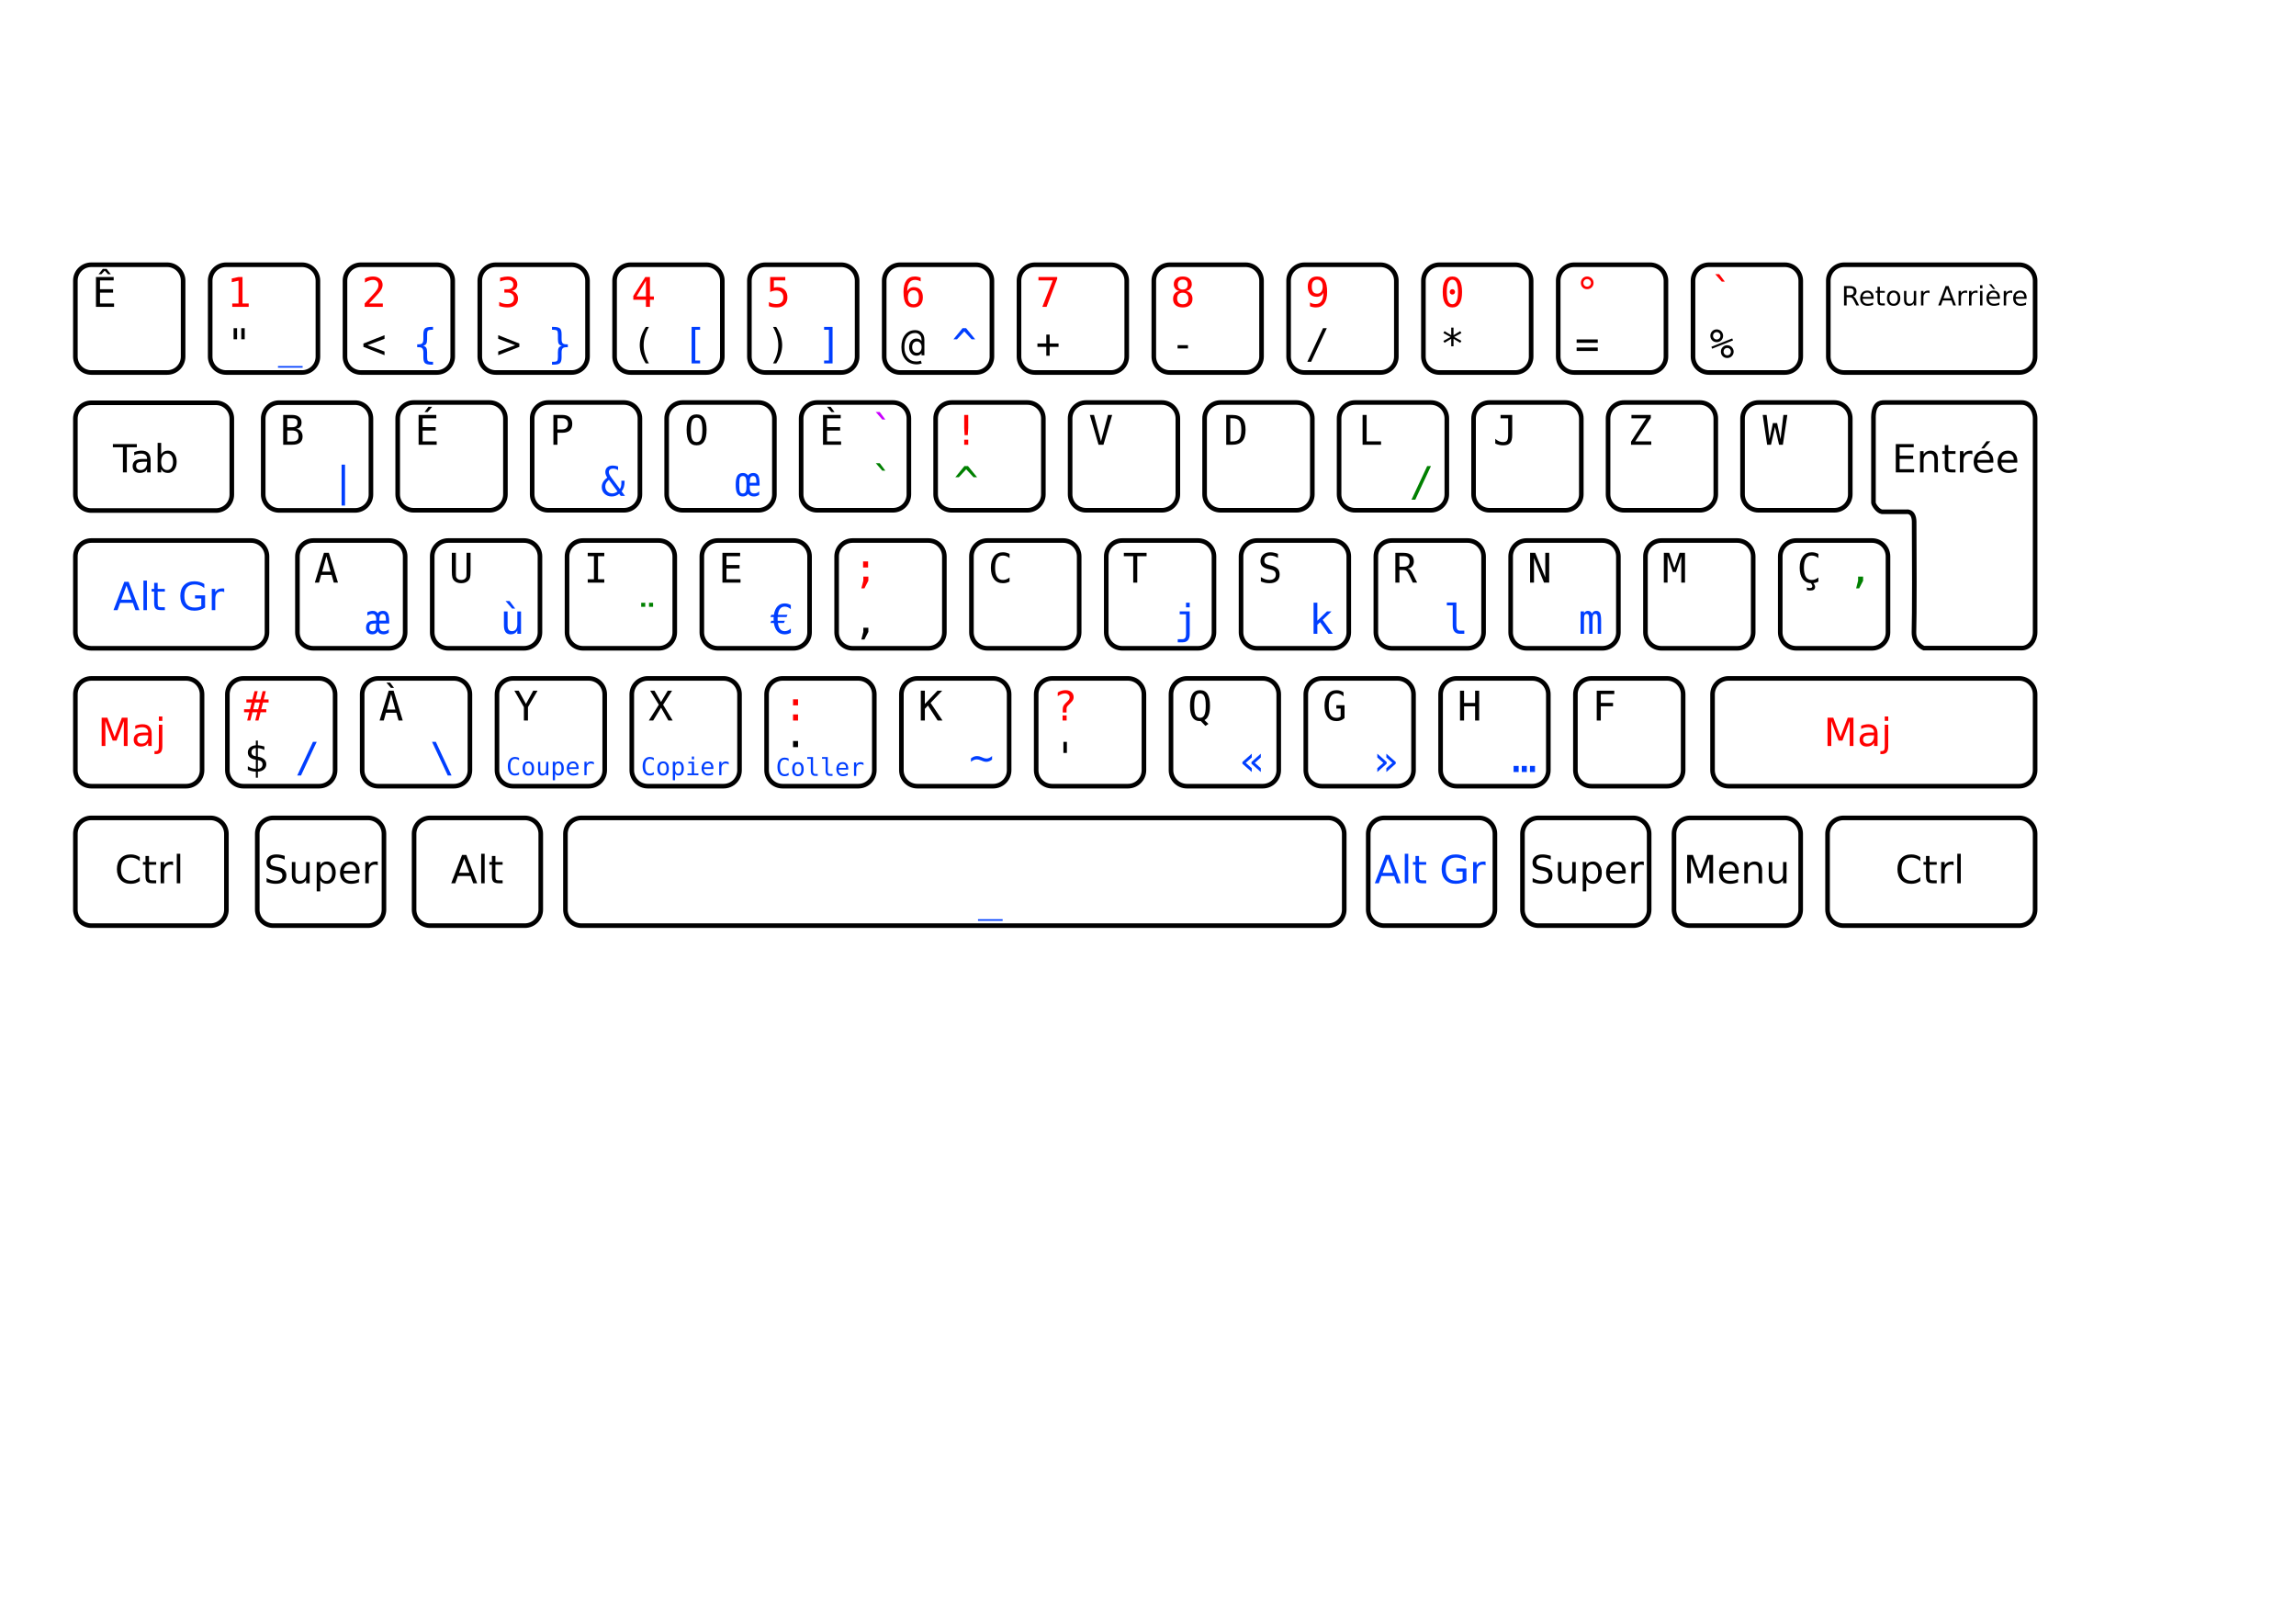
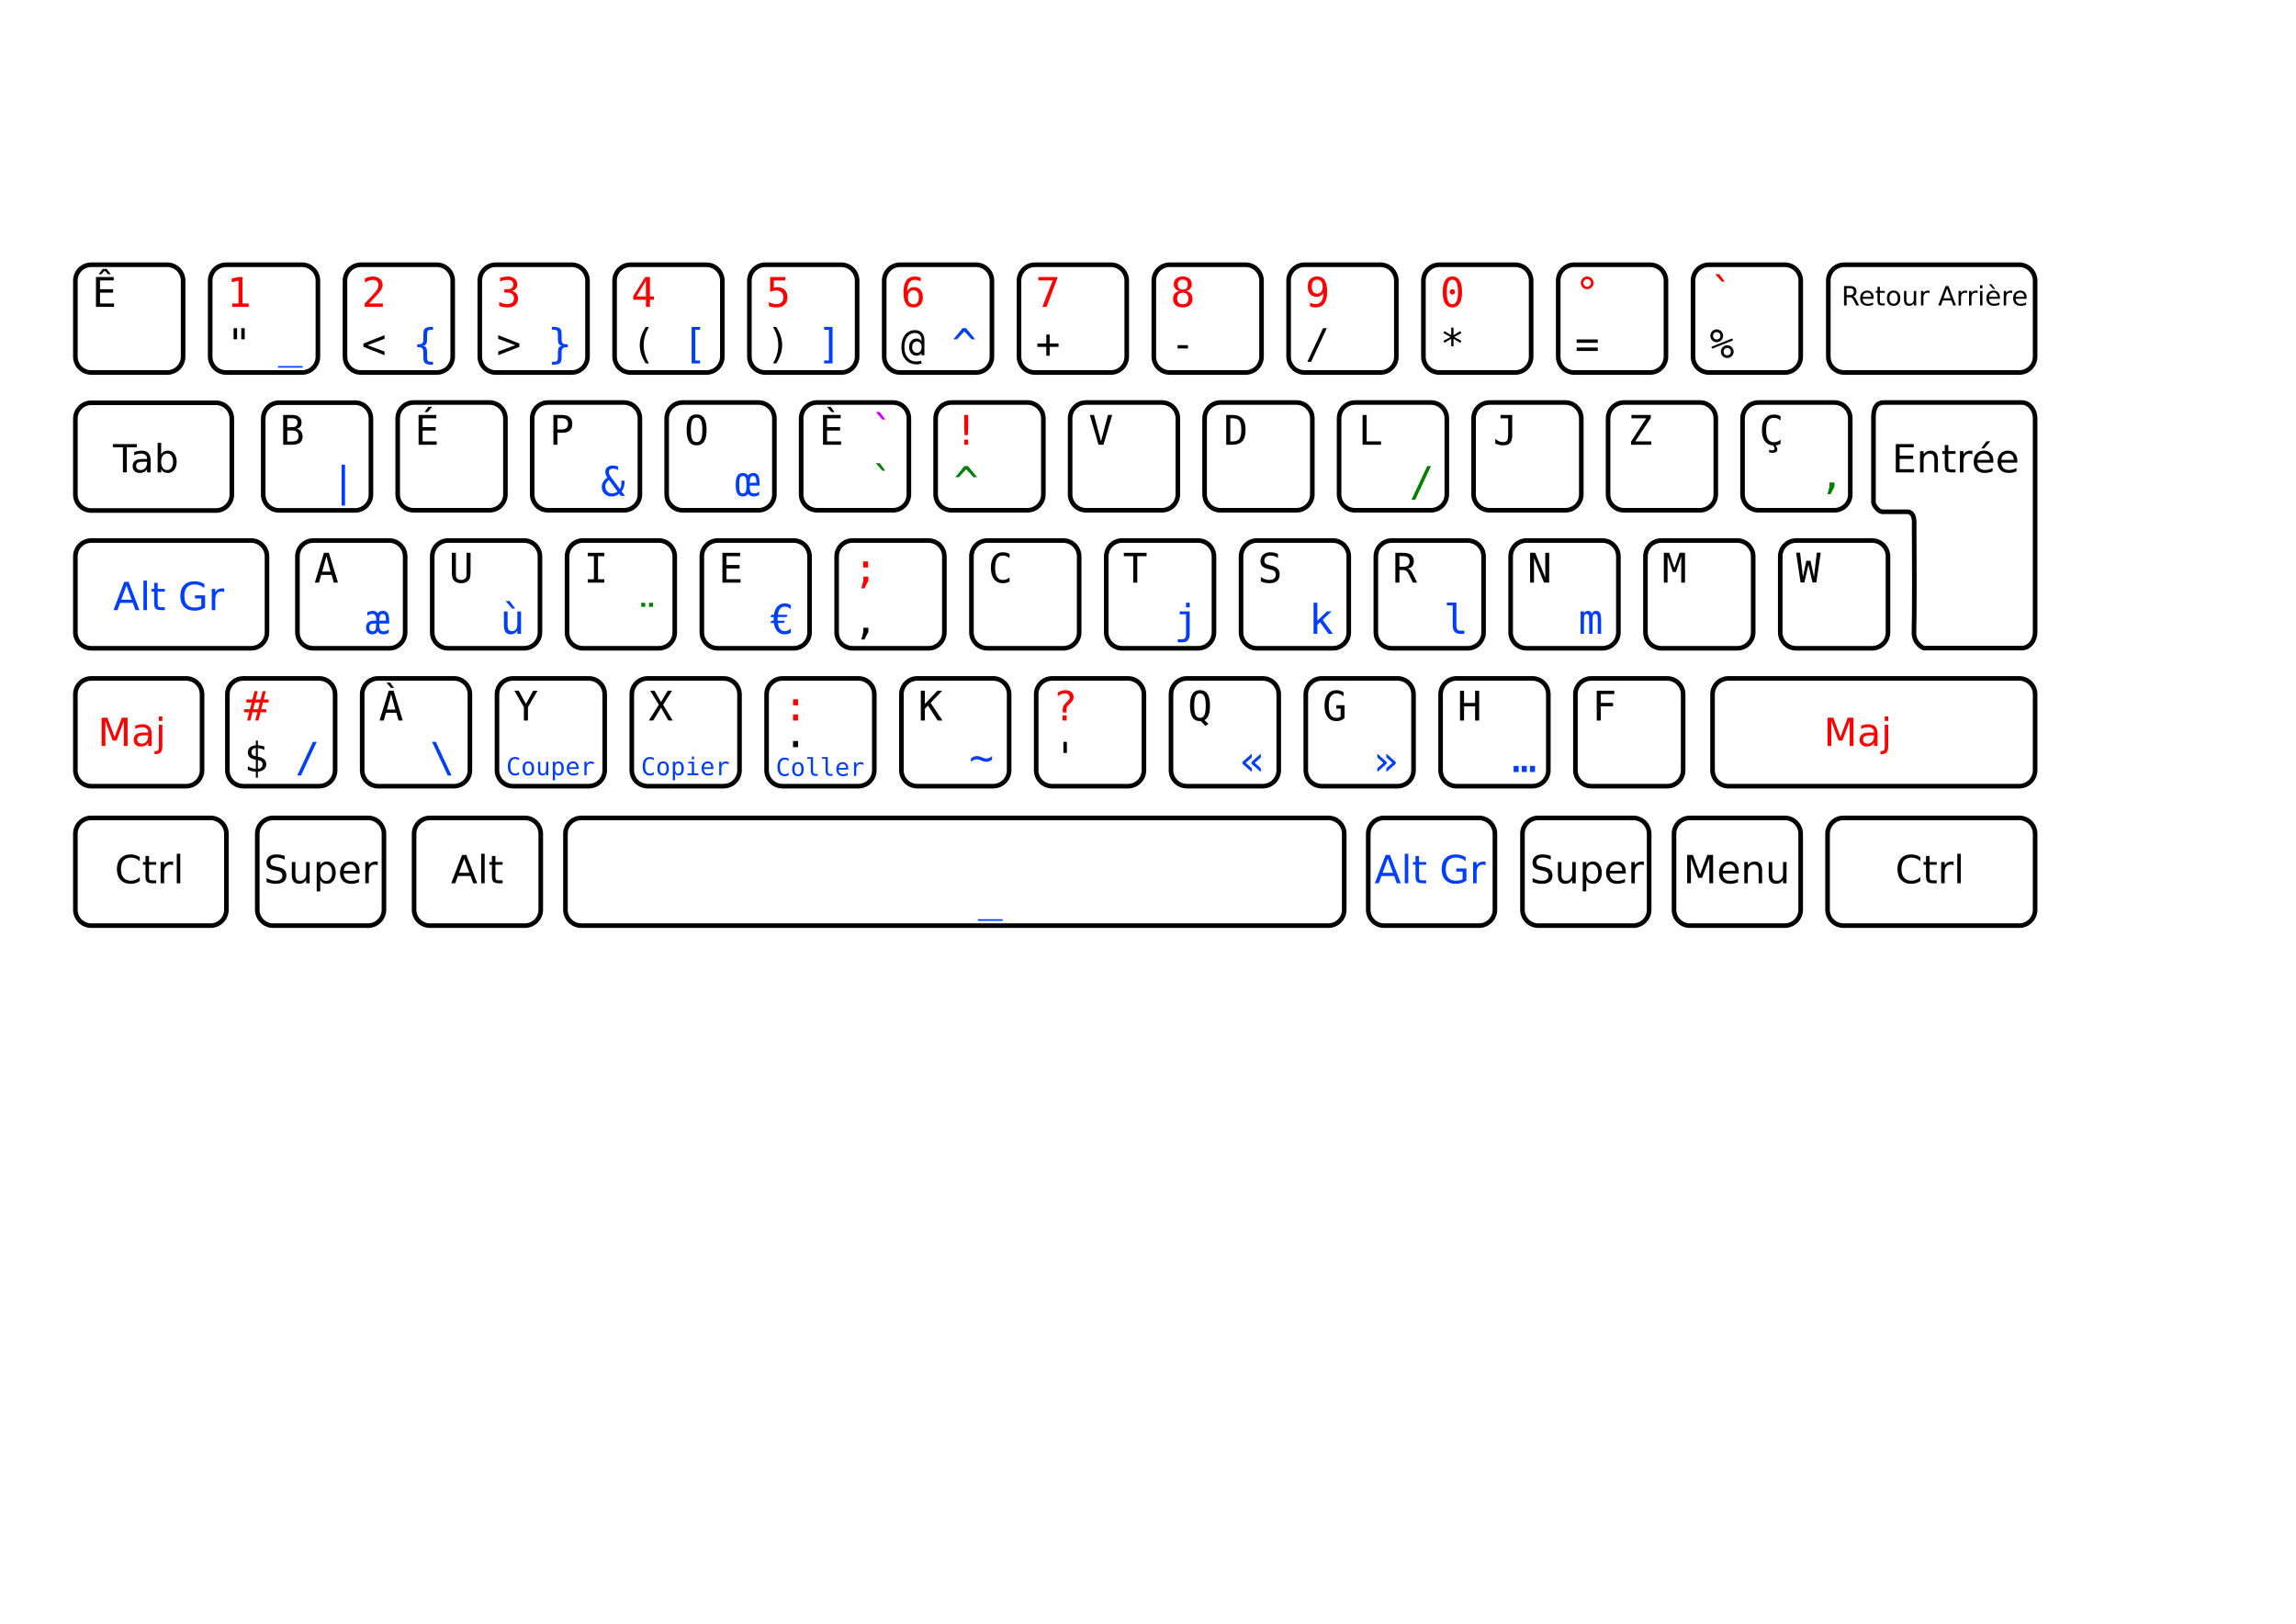
<svg xmlns="http://www.w3.org/2000/svg" width="297mm" height="210mm" id="svg3276" version="1.1">
  <defs id="defs3278" />
  <g id="layer1">
    <rect width="52.671" height="52.671" rx="7.785" x="36.853" y="129.416" style="opacity:1;fill:none;fill-opacity:1;stroke:#000000;stroke-width:2.25;stroke-linecap:square;stroke-linejoin:miter;stroke-miterlimit:4;stroke-dasharray:none;stroke-dashoffset:0;stroke-opacity:1" id="rect3285" />
    <rect width="52.671" height="52.671" rx="7.785" ry="7.785" x="102.758" y="129.416" style="fill:none;fill-opacity:1;stroke:#000000;stroke-width:2.25;stroke-linecap:square;stroke-linejoin:miter;stroke-miterlimit:4;stroke-dasharray:none;stroke-dashoffset:0;stroke-opacity:1" id="use3769" />
    <rect width="52.671" height="52.671" rx="7.785" ry="7.785" x="168.664" y="129.416" style="fill:none;fill-opacity:1;stroke:#000000;stroke-width:2.25;stroke-linecap:square;stroke-linejoin:miter;stroke-miterlimit:4;stroke-dasharray:none;stroke-dashoffset:0;stroke-opacity:1" id="use3771" />
    <rect width="52.671" height="52.671" rx="7.785" ry="7.785" x="234.569" y="129.416" style="fill:none;fill-opacity:1;stroke:#000000;stroke-width:2.25;stroke-linecap:square;stroke-linejoin:miter;stroke-miterlimit:4;stroke-dasharray:none;stroke-dashoffset:0;stroke-opacity:1" id="use3773" />
    <rect width="52.671" height="52.671" rx="7.785" ry="7.785" x="300.475" y="129.416" style="fill:none;fill-opacity:1;stroke:#000000;stroke-width:2.25;stroke-linecap:square;stroke-linejoin:miter;stroke-miterlimit:4;stroke-dasharray:none;stroke-dashoffset:0;stroke-opacity:1" id="use3775" />
    <rect width="52.671" height="52.671" rx="7.785" ry="7.785" x="366.38" y="129.416" style="fill:none;fill-opacity:1;stroke:#000000;stroke-width:2.25;stroke-linecap:square;stroke-linejoin:miter;stroke-miterlimit:4;stroke-dasharray:none;stroke-dashoffset:0;stroke-opacity:1" id="use3777" />
    <rect width="52.671" height="52.671" rx="7.785" ry="7.785" x="432.286" y="129.416" style="fill:none;fill-opacity:1;stroke:#000000;stroke-width:2.25;stroke-linecap:square;stroke-linejoin:miter;stroke-miterlimit:4;stroke-dasharray:none;stroke-dashoffset:0;stroke-opacity:1" id="use3779" />
    <rect width="52.671" height="52.671" rx="7.785" ry="7.785" x="498.192" y="129.416" style="fill:none;fill-opacity:1;stroke:#000000;stroke-width:2.25;stroke-linecap:square;stroke-linejoin:miter;stroke-miterlimit:4;stroke-dasharray:none;stroke-dashoffset:0;stroke-opacity:1" id="use3781" />
    <rect width="52.671" height="52.671" rx="7.785" ry="7.785" x="564.097" y="129.416" style="fill:none;fill-opacity:1;stroke:#000000;stroke-width:2.25;stroke-linecap:square;stroke-linejoin:miter;stroke-miterlimit:4;stroke-dasharray:none;stroke-dashoffset:0;stroke-opacity:1" id="use3783" />
    <rect width="52.671" height="52.671" rx="7.785" ry="7.785" x="630.003" y="129.416" style="fill:none;fill-opacity:1;stroke:#000000;stroke-width:2.25;stroke-linecap:square;stroke-linejoin:miter;stroke-miterlimit:4;stroke-dasharray:none;stroke-dashoffset:0;stroke-opacity:1" id="use3785" />
    <rect width="52.671" height="52.671" rx="7.785" ry="7.785" x="695.908" y="129.416" style="fill:none;fill-opacity:1;stroke:#000000;stroke-width:2.25;stroke-linecap:square;stroke-linejoin:miter;stroke-miterlimit:4;stroke-dasharray:none;stroke-dashoffset:0;stroke-opacity:1" id="use3787" />
    <rect width="52.671" height="52.671" rx="7.785" ry="7.785" x="761.814" y="129.416" style="fill:none;fill-opacity:1;stroke:#000000;stroke-width:2.25;stroke-linecap:square;stroke-linejoin:miter;stroke-miterlimit:4;stroke-dasharray:none;stroke-dashoffset:0;stroke-opacity:1" id="use3789" />
    <rect width="52.671" height="52.671" rx="7.785" ry="7.785" x="827.719" y="129.416" style="fill:none;fill-opacity:1;stroke:#000000;stroke-width:2.25;stroke-linecap:square;stroke-linejoin:miter;stroke-miterlimit:4;stroke-dasharray:none;stroke-dashoffset:0;stroke-opacity:1" id="use3791" />
    <rect width="52.671" height="52.671" rx="7.785" ry="7.785" x="128.682" y="196.819" style="fill:none;fill-opacity:1;stroke:#000000;stroke-width:2.25;stroke-linecap:square;stroke-linejoin:miter;stroke-miterlimit:4;stroke-dasharray:none;stroke-dashoffset:0;stroke-opacity:1" id="use3797" />
    <rect width="52.671" height="52.671" rx="7.785" ry="7.785" x="145.412" y="264.221" style="fill:none;fill-opacity:1;stroke:#000000;stroke-width:2.25;stroke-linecap:square;stroke-linejoin:miter;stroke-miterlimit:4;stroke-dasharray:none;stroke-dashoffset:0;stroke-opacity:1" id="use3799" />
    <rect width="52.671" height="52.671" rx="7.785" ry="7.785" x="194.432" y="196.754" style="fill:none;fill-opacity:1;stroke:#000000;stroke-width:2.25;stroke-linecap:square;stroke-linejoin:miter;stroke-miterlimit:4;stroke-dasharray:none;stroke-dashoffset:0;stroke-opacity:1" id="use3801" />
    <rect width="52.671" height="52.671" rx="7.785" ry="7.785" x="260.182" y="196.754" style="fill:none;fill-opacity:1;stroke:#000000;stroke-width:2.25;stroke-linecap:square;stroke-linejoin:miter;stroke-miterlimit:4;stroke-dasharray:none;stroke-dashoffset:0;stroke-opacity:1" id="use3803" />
    <rect width="52.671" height="52.671" rx="7.785" ry="7.785" x="325.932" y="196.754" style="fill:none;fill-opacity:1;stroke:#000000;stroke-width:2.25;stroke-linecap:square;stroke-linejoin:miter;stroke-miterlimit:4;stroke-dasharray:none;stroke-dashoffset:0;stroke-opacity:1" id="use3805" />
    <rect width="52.671" height="52.671" rx="7.785" ry="7.785" x="391.683" y="196.754" style="fill:none;fill-opacity:1;stroke:#000000;stroke-width:2.25;stroke-linecap:square;stroke-linejoin:miter;stroke-miterlimit:4;stroke-dasharray:none;stroke-dashoffset:0;stroke-opacity:1" id="use3807" />
    <rect width="52.671" height="52.671" rx="7.785" ry="7.785" x="457.433" y="196.754" style="fill:none;fill-opacity:1;stroke:#000000;stroke-width:2.25;stroke-linecap:square;stroke-linejoin:miter;stroke-miterlimit:4;stroke-dasharray:none;stroke-dashoffset:0;stroke-opacity:1" id="use3809" />
    <rect width="52.671" height="52.671" rx="7.785" ry="7.785" x="523.183" y="196.754" style="fill:none;fill-opacity:1;stroke:#000000;stroke-width:2.25;stroke-linecap:square;stroke-linejoin:miter;stroke-miterlimit:4;stroke-dasharray:none;stroke-dashoffset:0;stroke-opacity:1" id="use3811" />
    <rect width="52.671" height="52.671" rx="7.785" ry="7.785" x="588.933" y="196.754" style="fill:none;fill-opacity:1;stroke:#000000;stroke-width:2.25;stroke-linecap:square;stroke-linejoin:miter;stroke-miterlimit:4;stroke-dasharray:none;stroke-dashoffset:0;stroke-opacity:1" id="use3813" />
    <rect width="52.671" height="52.671" rx="7.785" ry="7.785" x="654.683" y="196.754" style="fill:none;fill-opacity:1;stroke:#000000;stroke-width:2.25;stroke-linecap:square;stroke-linejoin:miter;stroke-miterlimit:4;stroke-dasharray:none;stroke-dashoffset:0;stroke-opacity:1" id="use3815" />
    <rect width="52.671" height="52.671" rx="7.785" ry="7.785" x="720.433" y="196.754" style="fill:none;fill-opacity:1;stroke:#000000;stroke-width:2.25;stroke-linecap:square;stroke-linejoin:miter;stroke-miterlimit:4;stroke-dasharray:none;stroke-dashoffset:0;stroke-opacity:1" id="use3817" />
    <rect width="52.671" height="52.671" rx="7.785" ry="7.785" x="786.184" y="196.754" style="fill:none;fill-opacity:1;stroke:#000000;stroke-width:2.25;stroke-linecap:square;stroke-linejoin:miter;stroke-miterlimit:4;stroke-dasharray:none;stroke-dashoffset:0;stroke-opacity:1" id="use3819" />
    <rect width="52.671" height="52.671" rx="7.785" ry="7.785" x="851.934" y="196.754" style="fill:none;fill-opacity:1;stroke:#000000;stroke-width:2.25;stroke-linecap:square;stroke-linejoin:miter;stroke-miterlimit:4;stroke-dasharray:none;stroke-dashoffset:0;stroke-opacity:1" id="use3821" />
    <rect width="52.671" height="52.671" rx="7.785" ry="7.785" x="111.165" y="331.624" style="fill:none;fill-opacity:1;stroke:#000000;stroke-width:2.25;stroke-linecap:square;stroke-linejoin:miter;stroke-miterlimit:4;stroke-dasharray:none;stroke-dashoffset:0;stroke-opacity:1" id="use3847" />
    <rect width="52.671" height="52.671" rx="7.785" ry="7.785" x="211.317" y="264.221" style="fill:none;fill-opacity:1;stroke:#000000;stroke-width:2.25;stroke-linecap:square;stroke-linejoin:miter;stroke-miterlimit:4;stroke-dasharray:none;stroke-dashoffset:0;stroke-opacity:1" id="use3849" />
    <rect width="52.671" height="52.671" rx="7.785" ry="7.785" x="277.223" y="264.221" style="fill:none;fill-opacity:1;stroke:#000000;stroke-width:2.25;stroke-linecap:square;stroke-linejoin:miter;stroke-miterlimit:4;stroke-dasharray:none;stroke-dashoffset:0;stroke-opacity:1" id="use3851" />
    <rect width="52.671" height="52.671" rx="7.785" ry="7.785" x="343.128" y="264.221" style="fill:none;fill-opacity:1;stroke:#000000;stroke-width:2.25;stroke-linecap:square;stroke-linejoin:miter;stroke-miterlimit:4;stroke-dasharray:none;stroke-dashoffset:0;stroke-opacity:1" id="use3853" />
    <rect width="52.671" height="52.671" rx="7.785" ry="7.785" x="409.034" y="264.221" style="fill:none;fill-opacity:1;stroke:#000000;stroke-width:2.25;stroke-linecap:square;stroke-linejoin:miter;stroke-miterlimit:4;stroke-dasharray:none;stroke-dashoffset:0;stroke-opacity:1" id="use3855" />
    <rect width="52.671" height="52.671" rx="7.785" ry="7.785" x="474.939" y="264.221" style="fill:none;fill-opacity:1;stroke:#000000;stroke-width:2.25;stroke-linecap:square;stroke-linejoin:miter;stroke-miterlimit:4;stroke-dasharray:none;stroke-dashoffset:0;stroke-opacity:1" id="use3857" />
    <rect width="52.671" height="52.671" rx="7.785" ry="7.785" x="540.845" y="264.221" style="fill:none;fill-opacity:1;stroke:#000000;stroke-width:2.25;stroke-linecap:square;stroke-linejoin:miter;stroke-miterlimit:4;stroke-dasharray:none;stroke-dashoffset:0;stroke-opacity:1" id="use3859" />
    <rect width="52.671" height="52.671" rx="7.785" ry="7.785" x="606.75" y="264.221" style="fill:none;fill-opacity:1;stroke:#000000;stroke-width:2.25;stroke-linecap:square;stroke-linejoin:miter;stroke-miterlimit:4;stroke-dasharray:none;stroke-dashoffset:0;stroke-opacity:1" id="use3861" />
    <rect width="52.671" height="52.671" rx="7.785" ry="7.785" x="672.656" y="264.221" style="fill:none;fill-opacity:1;stroke:#000000;stroke-width:2.25;stroke-linecap:square;stroke-linejoin:miter;stroke-miterlimit:4;stroke-dasharray:none;stroke-dashoffset:0;stroke-opacity:1" id="use3863" />
    <rect width="52.671" height="52.671" rx="7.785" ry="7.785" x="738.561" y="264.221" style="fill:none;fill-opacity:1;stroke:#000000;stroke-width:2.25;stroke-linecap:square;stroke-linejoin:miter;stroke-miterlimit:4;stroke-dasharray:none;stroke-dashoffset:0;stroke-opacity:1" id="use3865" />
    <rect width="52.671" height="52.671" rx="7.785" ry="7.785" x="804.467" y="264.221" style="fill:none;fill-opacity:1;stroke:#000000;stroke-width:2.25;stroke-linecap:square;stroke-linejoin:miter;stroke-miterlimit:4;stroke-dasharray:none;stroke-dashoffset:0;stroke-opacity:1" id="use3867" />
    <rect width="52.671" height="52.671" rx="7.785" ry="7.785" x="870.372" y="264.221" style="fill:none;fill-opacity:1;stroke:#000000;stroke-width:2.25;stroke-linecap:square;stroke-linejoin:miter;stroke-miterlimit:4;stroke-dasharray:none;stroke-dashoffset:0;stroke-opacity:1" id="use3869" />
    <rect width="52.671" height="52.671" rx="7.785" ry="7.785" x="177.071" y="331.624" style="fill:none;fill-opacity:1;stroke:#000000;stroke-width:2.25;stroke-linecap:square;stroke-linejoin:miter;stroke-miterlimit:4;stroke-dasharray:none;stroke-dashoffset:0;stroke-opacity:1" id="use3899" />
    <rect width="52.671" height="52.671" rx="7.785" ry="7.785" x="242.976" y="331.624" style="fill:none;fill-opacity:1;stroke:#000000;stroke-width:2.25;stroke-linecap:square;stroke-linejoin:miter;stroke-miterlimit:4;stroke-dasharray:none;stroke-dashoffset:0;stroke-opacity:1" id="use3901" />
    <rect width="52.671" height="52.671" rx="7.785" ry="7.785" x="308.882" y="331.624" style="fill:none;fill-opacity:1;stroke:#000000;stroke-width:2.25;stroke-linecap:square;stroke-linejoin:miter;stroke-miterlimit:4;stroke-dasharray:none;stroke-dashoffset:0;stroke-opacity:1" id="use3903" />
    <rect width="52.671" height="52.671" rx="7.785" ry="7.785" x="374.787" y="331.624" style="fill:none;fill-opacity:1;stroke:#000000;stroke-width:2.25;stroke-linecap:square;stroke-linejoin:miter;stroke-miterlimit:4;stroke-dasharray:none;stroke-dashoffset:0;stroke-opacity:1" id="use3905" />
    <rect width="52.671" height="52.671" rx="7.785" ry="7.785" x="440.693" y="331.624" style="fill:none;fill-opacity:1;stroke:#000000;stroke-width:2.25;stroke-linecap:square;stroke-linejoin:miter;stroke-miterlimit:4;stroke-dasharray:none;stroke-dashoffset:0;stroke-opacity:1" id="use3907" />
    <rect width="52.671" height="52.671" rx="7.785" ry="7.785" x="506.598" y="331.624" style="fill:none;fill-opacity:1;stroke:#000000;stroke-width:2.25;stroke-linecap:square;stroke-linejoin:miter;stroke-miterlimit:4;stroke-dasharray:none;stroke-dashoffset:0;stroke-opacity:1" id="use3909" />
    <rect width="52.671" height="52.671" rx="7.785" ry="7.785" x="572.504" y="331.624" style="fill:none;fill-opacity:1;stroke:#000000;stroke-width:2.25;stroke-linecap:square;stroke-linejoin:miter;stroke-miterlimit:4;stroke-dasharray:none;stroke-dashoffset:0;stroke-opacity:1" id="use3911" />
    <rect width="52.671" height="52.671" rx="7.785" ry="7.785" x="638.409" y="331.624" style="fill:none;fill-opacity:1;stroke:#000000;stroke-width:2.25;stroke-linecap:square;stroke-linejoin:miter;stroke-miterlimit:4;stroke-dasharray:none;stroke-dashoffset:0;stroke-opacity:1" id="use3913" />
    <rect width="52.671" height="52.671" rx="7.785" ry="7.785" x="704.315" y="331.624" style="fill:none;fill-opacity:1;stroke:#000000;stroke-width:2.25;stroke-linecap:square;stroke-linejoin:miter;stroke-miterlimit:4;stroke-dasharray:none;stroke-dashoffset:0;stroke-opacity:1" id="use3915" />
    <rect width="52.671" height="52.671" rx="7.785" ry="7.785" x="770.22" y="331.624" style="fill:none;fill-opacity:1;stroke:#000000;stroke-width:2.25;stroke-linecap:square;stroke-linejoin:miter;stroke-miterlimit:4;stroke-dasharray:none;stroke-dashoffset:0;stroke-opacity:1" id="use3917" />
    <rect width="76.484" height="52.671" rx="7.785" ry="7.785" x="36.853" y="196.884" style="opacity:1;fill:none;fill-opacity:1;stroke:#000000;stroke-width:2.25;stroke-linecap:square;stroke-linejoin:miter;stroke-miterlimit:4;stroke-dasharray:none;stroke-dashoffset:0;stroke-opacity:1" id="rect3921" />
    <rect width="93.681" height="52.671" rx="7.785" ry="7.785" x="36.853" y="264.221" style="opacity:1;fill:none;fill-opacity:1;stroke:#000000;stroke-width:2.25;stroke-linecap:square;stroke-linejoin:miter;stroke-miterlimit:4;stroke-dasharray:none;stroke-dashoffset:0;stroke-opacity:1" id="rect3923" />
    <rect width="61.932" height="52.671" rx="7.785" ry="7.785" x="36.853" y="331.624" style="opacity:1;fill:none;fill-opacity:1;stroke:#000000;stroke-width:2.25;stroke-linecap:square;stroke-linejoin:miter;stroke-miterlimit:4;stroke-dasharray:none;stroke-dashoffset:0;stroke-opacity:1" id="rect3925" />
    <rect width="73.838" height="52.671" rx="7.785" ry="7.785" x="36.853" y="399.804" style="opacity:1;fill:none;fill-opacity:1;stroke:#000000;stroke-width:2.25;stroke-linecap:square;stroke-linejoin:miter;stroke-miterlimit:4;stroke-dasharray:none;stroke-dashoffset:0;stroke-opacity:1" id="rect4021" />
    <rect width="61.932" height="52.671" rx="7.785" ry="7.785" x="125.783" y="399.804" style="opacity:1;fill:none;fill-opacity:1;stroke:#000000;stroke-width:2.25;stroke-linecap:square;stroke-linejoin:miter;stroke-miterlimit:4;stroke-dasharray:none;stroke-dashoffset:0;stroke-opacity:1" id="rect4023" />
    <rect width="61.932" height="52.671" rx="7.785" ry="7.785" x="202.448" y="399.804" style="opacity:1;fill:none;fill-opacity:1;stroke:#000000;stroke-width:2.25;stroke-linecap:square;stroke-linejoin:miter;stroke-miterlimit:4;stroke-dasharray:none;stroke-dashoffset:0;stroke-opacity:1" id="rect4025" />
    <rect width="380.751" height="52.671" rx="7.785" ry="7.785" x="276.448" y="399.804" style="opacity:1;fill:none;fill-opacity:1;stroke:#000000;stroke-width:2.25;stroke-linecap:square;stroke-linejoin:miter;stroke-miterlimit:4;stroke-dasharray:none;stroke-dashoffset:0;stroke-opacity:1" id="rect4027" />
    <rect width="61.932" height="52.671" rx="7.785" ry="7.785" x="668.935" y="399.804" style="opacity:1;fill:none;fill-opacity:1;stroke:#000000;stroke-width:2.25;stroke-linecap:square;stroke-linejoin:miter;stroke-miterlimit:4;stroke-dasharray:none;stroke-dashoffset:0;stroke-opacity:1" id="rect4029" />
    <rect width="61.932" height="52.671" rx="7.785" ry="7.785" x="744.34" y="399.804" style="opacity:1;fill:none;fill-opacity:1;stroke:#000000;stroke-width:2.25;stroke-linecap:square;stroke-linejoin:miter;stroke-miterlimit:4;stroke-dasharray:none;stroke-dashoffset:0;stroke-opacity:1" id="rect4031" />
    <rect width="61.932" height="52.671" rx="7.785" ry="7.785" x="818.423" y="399.804" style="opacity:1;fill:none;fill-opacity:1;stroke:#000000;stroke-width:2.25;stroke-linecap:square;stroke-linejoin:miter;stroke-miterlimit:4;stroke-dasharray:none;stroke-dashoffset:0;stroke-opacity:1" id="rect4033" />
    <rect width="101.476" height="52.671" rx="7.785" ry="7.785" x="893.495" y="399.804" style="opacity:1;fill:none;fill-opacity:1;stroke:#000000;stroke-width:2.25;stroke-linecap:square;stroke-linejoin:miter;stroke-miterlimit:4;stroke-dasharray:none;stroke-dashoffset:0;stroke-opacity:1" id="rect4035" />
    <rect width="101.107" height="52.671" rx="7.785" ry="7.785" x="893.864" y="129.416" style="fill:none;fill-opacity:1;stroke:#000000;stroke-width:2.25;stroke-linecap:square;stroke-linejoin:miter;stroke-miterlimit:4;stroke-dasharray:none;stroke-dashoffset:0;stroke-opacity:1" id="rect4037" />
    <path d="M 988.477,196.754 C 992.074,196.754 994.971,200.226 994.971,204.539 L 994.971,309.012 C 994.971,313.325 992.074,316.797 988.477,316.797 L 940.54,316.797 C 940.54,316.797 935.63,314.892 935.738,309.012 C 936.002,302.563 935.951,268.096 935.835,254.997 C 935.719,249.495 932.051,250.165 932.051,250.165 L 920.062,250.165 C 917.844,249.785 915.942,246.485 915.942,245.741 C 915.942,235.499 915.942,195.894 915.942,205.366 C 915.618,197.026 919.266,196.754 921.336,196.754 C 938.042,196.754 988.477,196.754 988.477,196.754 z " style="fill:none;fill-opacity:1;stroke:#000000;stroke-width:2.25;stroke-linecap:square;stroke-linejoin:miter;stroke-miterlimit:4;stroke-dashoffset:0;stroke-opacity:1" id="rect4039" />
    <rect width="157.702" height="52.671" rx="7.785" ry="7.785" x="837.269" y="331.624" style="opacity:1;fill:none;fill-opacity:1;stroke:#000000;stroke-width:2.25;stroke-linecap:square;stroke-linejoin:miter;stroke-miterlimit:4;stroke-dasharray:none;stroke-dashoffset:0;stroke-opacity:1" id="rect4048" />
    <text x="55.246" y="230.919" style="font-size:19px;fill:#000000;font-family:DejaVu Sans" id="text69">Tab</text>
    <text x="82.481" y="298.25" style="font-size:19px;text-align:center;text-anchor:middle;fill:#000000;font-family:DejaVu Sans" id="text71">
      <tspan style="fill:#003eff;fill-opacity:1" id="tspan4033">Alt Gr</tspan>
    </text>
    <text x="47.834" y="364.663" style="font-size:19px;fill:#ff0000;font-family:DejaVu Sans" id="text73">Maj</text>
    <text x="56.096" y="431.763" style="font-size:19px;fill:#000000;font-family:DejaVu Sans" id="text75">Ctrl</text>
    <text x="129.021" y="431.763" style="font-size:19px;fill:#000000;font-family:DejaVu Sans" id="text77">Super</text>
    <text x="220.452" y="431.763" style="font-size:19px;fill:#000000;font-family:DejaVu Sans" id="text79">Alt</text>
    <text x="672" y="431.763" style="font-size:19px;fill:#003eff;font-family:DejaVu Sans" id="text81">Alt Gr</text>
    <text x="748" y="431.763" style="font-size:19px;fill:#000000;font-family:DejaVu Sans" id="text83">Super</text>
    <text x="823" y="431.763" style="font-size:19px;fill:#000000;font-family:DejaVu Sans" id="text85">Menu</text>
    <text x="926.602" y="431.763" style="font-size:19px;fill:#000000;font-family:DejaVu Sans" id="text87">Ctrl</text>
    <text x="891.625" y="364.663" style="font-size:19px;fill:#ff0000;font-family:DejaVu Sans" id="text89">Maj</text>
    <text x="925" y="230.919" style="font-size:19px;fill:#000000;font-family:DejaVu Sans" id="text91">Entrée</text>
    <text x="900.267" y="149.318" style="font-size:13px;fill:#000000;font-family:DejaVu Sans" id="text93">Retour Arrière</text>
    <text x="333.622" y="175.0" style="font-size:20px;fill:#003eff;font-family:DejaVu Sans Mono" id="text80">[</text>
    <text x="514.746" y="352.208" style="font-size:20px;fill:#ff0000;font-family:DejaVu Sans Mono" id="text82">?</text>
    <text x="448.84" y="352.208" style="font-size:20px;fill:#000000;font-family:DejaVu Sans Mono" id="text84">K</text>
    <text x="835.866" y="175.0" style="font-size:20px;fill:#000000;font-family:DejaVu Sans Mono" id="text86">%</text>
    <text x="359.546" y="242.403" style="font-size:20px;fill:#003eff;font-family:DejaVu Sans Mono" id="text88">œ</text>
    <text x="440.433" y="150.0" style="font-size:20px;fill:#ff0000;font-family:DejaVu Sans Mono" id="text90">6</text>
    <text x="466.357" y="242.403" style="font-size:20px;fill:#008000;font-family:DejaVu Sans Mono" id="text92">^</text>
    <text x="374.528" y="150.0" style="font-size:20px;fill:#ff0000;font-family:DejaVu Sans Mono" id="text94">5</text>
    <text x="417.181" y="284.805" style="font-size:20px;fill:#ff0000;font-family:DejaVu Sans Mono" id="text96">;</text>
    <text x="689.073" y="242.403" style="font-size:20px;fill:#008000;font-family:DejaVu Sans Mono" id="text98">/</text>
    <text x="506.339" y="150.0" style="font-size:20px;fill:#ff0000;font-family:DejaVu Sans Mono" id="text100">7</text>
    <text x="267.717" y="175.0" style="font-size:20px;fill:#003eff;font-family:DejaVu Sans Mono" id="text102">}</text>
-     <text x="903.519" y="284.805" style="font-size:20px;fill:#008000;font-family:DejaVu Sans Mono" id="text104">,</text>
+     <text x="889.519" y="238.805" style="font-size:20px;font-family:'DejaVu Sans Mono';fill:#008000" id="text104">,</text>
    <text x="729.979" y="217.403" style="font-size:20px;fill:#000000;font-family:DejaVu Sans Mono" id="text106">J</text>
-     <text x="861.79" y="217.403" style="font-size:20px;fill:#000000;font-family:DejaVu Sans Mono" id="text108">W</text>
+     <text x="878.128" y="284.725" style="font-size:20px;font-family:'DejaVu Sans Mono';fill:#000000" id="text108">W</text>
    <text x="778.368" y="352.208" style="font-size:20px;fill:#000000;font-family:DejaVu Sans Mono" id="text110">F</text>
    <text x="473.84" y="377.208" style="font-size:20px;fill:#003eff;font-family:DejaVu Sans Mono" id="text112">~</text>
    <text x="671.557" y="352.208" style="font-size:20px;fill:#ca00ff;font-family:DejaVu Sans Mono" id="text114" />
    <text x="771.708" y="309.805" style="font-size:20px;fill:#003eff;font-family:DejaVu Sans Mono" id="text116">m</text>
    <text x="614.897" y="284.805" style="font-size:20px;fill:#000000;font-family:DejaVu Sans Mono" id="text118">S</text>
    <text x="548.992" y="284.805" style="font-size:20px;fill:#000000;font-family:DejaVu Sans Mono" id="text120">T</text>
    <text x="680.803" y="284.805" style="font-size:20px;fill:#000000;font-family:DejaVu Sans Mono" id="text122">R</text>
    <text x="712.462" y="352.208" style="font-size:20px;fill:#000000;font-family:DejaVu Sans Mono" id="text124">H</text>
    <text x="572.244" y="150.0" style="font-size:20px;fill:#ff0000;font-family:DejaVu Sans Mono" id="text126">8</text>
    <text x="639.897" y="309.805" style="font-size:20px;fill:#003eff;font-family:DejaVu Sans Mono" id="text128">k</text>
    <text x="400.451" y="217.403" style="font-size:20px;fill:#000000;font-family:DejaVu Sans Mono" id="text130">È</text>
    <text x="417.181" y="309.805" style="font-size:20px;fill:#000000;font-family:DejaVu Sans Mono" id="text132">,</text>
    <text x="251.123" y="352.208" style="font-size:20px;fill:#000000;font-family:DejaVu Sans Mono" id="text134">Y</text>
    <text x="399.528" y="175.0" style="font-size:20px;fill:#003eff;font-family:DejaVu Sans Mono" id="text136">]</text>
    <text x="161.829" y="242.403" style="font-size:20px;fill:#003eff;font-family:DejaVu Sans Mono" id="text138">|</text>
    <text x="185.218" y="352.208" style="font-size:20px;fill:#000000;font-family:DejaVu Sans Mono" id="text140">À</text>
    <text x="491.357" y="217.403" style="font-size:20px;fill:#ca00ff;font-family:DejaVu Sans Mono" id="text142" />
    <text x="483.086" y="284.805" style="font-size:20px;fill:#000000;font-family:DejaVu Sans Mono" id="text146">C</text>
    <text x="176.811" y="150.0" style="font-size:20px;fill:#ff0000;font-family:DejaVu Sans Mono" id="text148">2</text>
    <text x="425.451" y="217.403" style="font-size:20px;fill:#ca00ff;font-family:DejaVu Sans Mono" id="text150">`</text>
    <text x="242.717" y="150.0" style="font-size:20px;fill:#ff0000;font-family:DejaVu Sans Mono" id="text152">3</text>
    <text x="176.811" y="175.0" style="font-size:20px;fill:#000000;font-family:DejaVu Sans Mono" id="text154">&lt;</text>
    <text x="242.717" y="175.0" style="font-size:20px;fill:#000000;font-family:DejaVu Sans Mono" id="text156">&gt;</text>
    <text x="110.906" y="175.0" style="font-size:20px;fill:#000000;font-family:DejaVu Sans Mono" id="text158">"</text>
    <text x="440.433" y="175.0" style="font-size:20px;fill:#000000;font-family:DejaVu Sans Mono" id="text160">@</text>
    <text x="506.339" y="175.0" style="font-size:20px;fill:#000000;font-family:DejaVu Sans Mono" id="text162">+</text>
    <text x="308.622" y="175.0" style="font-size:20px;fill:#000000;font-family:DejaVu Sans Mono" id="text164">(</text>
    <text x="374.528" y="175.0" style="font-size:20px;fill:#000000;font-family:DejaVu Sans Mono" id="text166">)</text>
    <text x="308.622" y="150.0" style="font-size:20px;fill:#ff0000;font-family:DejaVu Sans Mono" id="text168">4</text>
    <text x="572.244" y="175.0" style="font-size:20px;fill:#000000;font-family:DejaVu Sans Mono" id="text170">-</text>
    <text x="638.15" y="175.0" style="font-size:20px;fill:#000000;font-family:DejaVu Sans Mono" id="text172">/</text>
    <text x="201.811" y="175.0" style="font-size:20px;fill:#003eff;font-family:DejaVu Sans Mono" id="text174">{</text>
    <text x="573.992" y="309.805" style="font-size:20px;fill:#003eff;font-family:DejaVu Sans Mono" id="text176">j</text>
    <text x="268.64" y="217.403" style="font-size:20px;fill:#000000;font-family:DejaVu Sans Mono" id="text178">P</text>
    <text x="334.546" y="217.403" style="font-size:20px;fill:#000000;font-family:DejaVu Sans Mono" id="text180">O</text>
    <text x="136.829" y="217.403" style="font-size:20px;fill:#000000;font-family:DejaVu Sans Mono" id="text182">B</text>
-     <text x="878.519" y="284.805" style="font-size:20px;fill:#000000;font-family:DejaVu Sans Mono" id="text184">Ç</text>
+     <text x="860.044" y="217.483" style="font-size:20px;font-family:'DejaVu Sans Mono';fill:#000000" id="text184">Ç</text>
    <text x="285.37" y="284.805" style="font-size:20px;fill:#000000;font-family:DejaVu Sans Mono" id="text186">I</text>
    <text x="376.275" y="309.805" style="font-size:20px;fill:#003eff;font-family:DejaVu Sans Mono" id="text188">€</text>
    <text x="219.464" y="284.805" style="font-size:20px;fill:#000000;font-family:DejaVu Sans Mono" id="text190">U</text>
    <text x="746.708" y="284.805" style="font-size:20px;fill:#000000;font-family:DejaVu Sans Mono" id="text192">N</text>
    <text x="153.559" y="284.805" style="font-size:20px;fill:#000000;font-family:DejaVu Sans Mono" id="text194">A</text>
    <text x="317.029" y="352.208" style="font-size:20px;fill:#000000;font-family:DejaVu Sans Mono" id="text196">X</text>
    <text x="110.906" y="150.0" style="font-size:20px;fill:#ff0000;font-family:DejaVu Sans Mono" id="text198">1</text>
    <text x="466.357" y="217.403" style="font-size:20px;fill:#ff0000;font-family:DejaVu Sans Mono" id="text200">!</text>
    <text x="276.123" y="377.208" style="font-size:20px;fill:#003eff;font-family:DejaVu Sans Mono" id="text202" />
    <text x="45.0" y="150.0" style="font-size:20px;fill:#000000;font-family:DejaVu Sans Mono" id="text204">Ê</text>
    <text x="705.803" y="309.805" style="font-size:20px;fill:#003eff;font-family:DejaVu Sans Mono" id="text206">l</text>
    <text x="351.275" y="284.805" style="font-size:20px;fill:#000000;font-family:DejaVu Sans Mono" id="text208">E</text>
    <text x="769.961" y="175.0" style="font-size:20px;fill:#000000;font-family:DejaVu Sans Mono" id="text210">=</text>
    <text x="704.055" y="175.0" style="font-size:20px;fill:#000000;font-family:DejaVu Sans Mono" id="text212">*</text>
    <text x="704.055" y="150.0" style="font-size:20px;fill:#ff0000;font-family:DejaVu Sans Mono" id="text214">0</text>
    <text x="646.557" y="352.208" style="font-size:20px;fill:#000000;font-family:DejaVu Sans Mono" id="text216">G</text>
    <text x="605.651" y="377.208" style="font-size:20px;fill:#008000;font-family:DejaVu Sans Mono" id="text218" />
    <text x="580.651" y="352.208" style="font-size:20px;fill:#000000;font-family:DejaVu Sans Mono" id="text220">Q</text>
    <text x="178.559" y="309.805" style="font-size:20px;fill:#003eff;font-family:DejaVu Sans Mono" id="text222">æ</text>
    <text x="664.073" y="217.403" style="font-size:20px;fill:#000000;font-family:DejaVu Sans Mono" id="text224">L</text>
    <text x="310.37" y="309.805" style="font-size:20px;fill:#008000;font-family:DejaVu Sans Mono" id="text226">¨</text>
    <text x="135.906" y="175.0" style="font-size:20px;fill:#003eff;font-family:DejaVu Sans Mono" id="text228">_</text>
    <text x="453.147" y="420.388" style="font-size:20px;fill:#000000;font-family:DejaVu Sans Mono" id="text230" />
    <text x="886.79" y="217.403" style="font-size:20px;fill:#ca00ff;font-family:DejaVu Sans Mono" id="text232" />
    <text x="425.451" y="242.403" style="font-size:20px;fill:#008000;font-family:DejaVu Sans Mono" id="text234">`</text>
    <text x="812.614" y="284.805" style="font-size:20px;fill:#000000;font-family:DejaVu Sans Mono" id="text236">M</text>
    <text x="835.866" y="150.0" style="font-size:20px;fill:#ff0000;font-family:DejaVu Sans Mono" id="text238">`</text>
    <text x="598.168" y="217.403" style="font-size:20px;fill:#000000;font-family:DejaVu Sans Mono" id="text240">D</text>
    <text x="119.312" y="377.208" style="font-size:20px;fill:#000000;font-family:DejaVu Sans Mono" id="text242">$</text>
    <text x="769.961" y="150.0" style="font-size:20px;fill:#ff0000;font-family:DejaVu Sans Mono" id="text244">°</text>
    <text x="202.734" y="217.403" style="font-size:20px;fill:#000000;font-family:DejaVu Sans Mono" id="text246">É</text>
    <text x="144.312" y="377.208" style="font-size:20px;fill:#003eff;font-family:DejaVu Sans Mono" id="text248">/</text>
    <text x="210.218" y="377.208" style="font-size:20px;fill:#003eff;font-family:DejaVu Sans Mono" id="text250">\</text>
    <text x="689.073" y="217.403" style="font-size:20px;fill:#ca00ff;font-family:DejaVu Sans Mono" id="text252" />
    <text x="144.312" y="352.208" style="font-size:20px;fill:#ca00ff;font-family:DejaVu Sans Mono" id="text254" />
    <text x="638.15" y="150.0" style="font-size:20px;fill:#ff0000;font-family:DejaVu Sans Mono" id="text256">9</text>
    <text x="465.433" y="175.0" style="font-size:20px;fill:#003eff;font-family:DejaVu Sans Mono" id="text258">^</text>
    <text x="557.262" y="217.403" style="font-size:20px;fill:#ca00ff;font-family:DejaVu Sans Mono" id="text260" />
    <text x="382.934" y="352.208" style="font-size:20px;fill:#ff0000;font-family:DejaVu Sans Mono" id="text262">:</text>
    <text x="795.884" y="217.403" style="font-size:20px;fill:#000000;font-family:DejaVu Sans Mono" id="text264">Z</text>
    <text x="210.218" y="352.208" style="font-size:20px;fill:#ca00ff;font-family:DejaVu Sans Mono" id="text268" />
    <text x="465.433" y="150.0" style="font-size:20px;fill:#ca00ff;font-family:DejaVu Sans Mono" id="text270" />
    <text x="532.262" y="217.403" style="font-size:20px;fill:#000000;font-family:DejaVu Sans Mono" id="text272">V</text>
    <text x="244.464" y="309.805" style="font-size:20px;fill:#003eff;font-family:DejaVu Sans Mono" id="text274">ù</text>
    <text x="293.64" y="242.403" style="font-size:20px;fill:#003eff;font-family:DejaVu Sans Mono" id="text276">&amp;</text>
    <text x="478.147" y="445.388" style="font-size:20px;fill:#003eff;font-family:DejaVu Sans Mono" id="text278">_</text>
    <text x="382.935" y="365.208" style="font-size:20px;fill:#000000;font-family:DejaVu Sans Mono" id="text280">.</text>
    <text x="514.746" y="377.208" style="font-size:20px;fill:#000000;font-family:DejaVu Sans Mono" id="text282">'</text>
    <text x="119.312" y="352.208" style="font-size:20px;fill:#ff0000;font-family:DejaVu Sans Mono" id="text284">#</text>
    <text x="606.244" y="378.754" style="font-size:20px;fill:#003eff;font-family:DejaVu Sans Mono" id="text266-4">«</text>
    <text x="671.479" y="378.754" style="font-size:20px;fill:#003eff;font-family:DejaVu Sans Mono" id="text266">»</text>
    <text x="739.225" y="377.377" style="font-size:20px;fill:#003eff;font-family:DejaVu Sans Mono" id="text144">…</text>
    <text x="247.474" y="378.924" style="font-size:20px;line-height:126%;fill:#003eff;font-family:DejaVu Sans Mono" id="text250-7">
      <tspan style="font-size:12px" id="tspan3205">Couper</tspan>
    </text>
    <text x="313.38" y="378.924" style="font-size:20px;fill:#003eff;font-family:DejaVu Sans Mono" id="text250-4">
      <tspan style="font-size:12px" id="tspan3207">Copier</tspan>
    </text>
    <text x="379.285" y="379.25" style="font-size:20px;fill:#003eff;font-family:DejaVu Sans Mono" id="text250-0">
      <tspan style="font-size:12px" id="tspan3209">Coller</tspan>
    </text>
  </g>
</svg>
